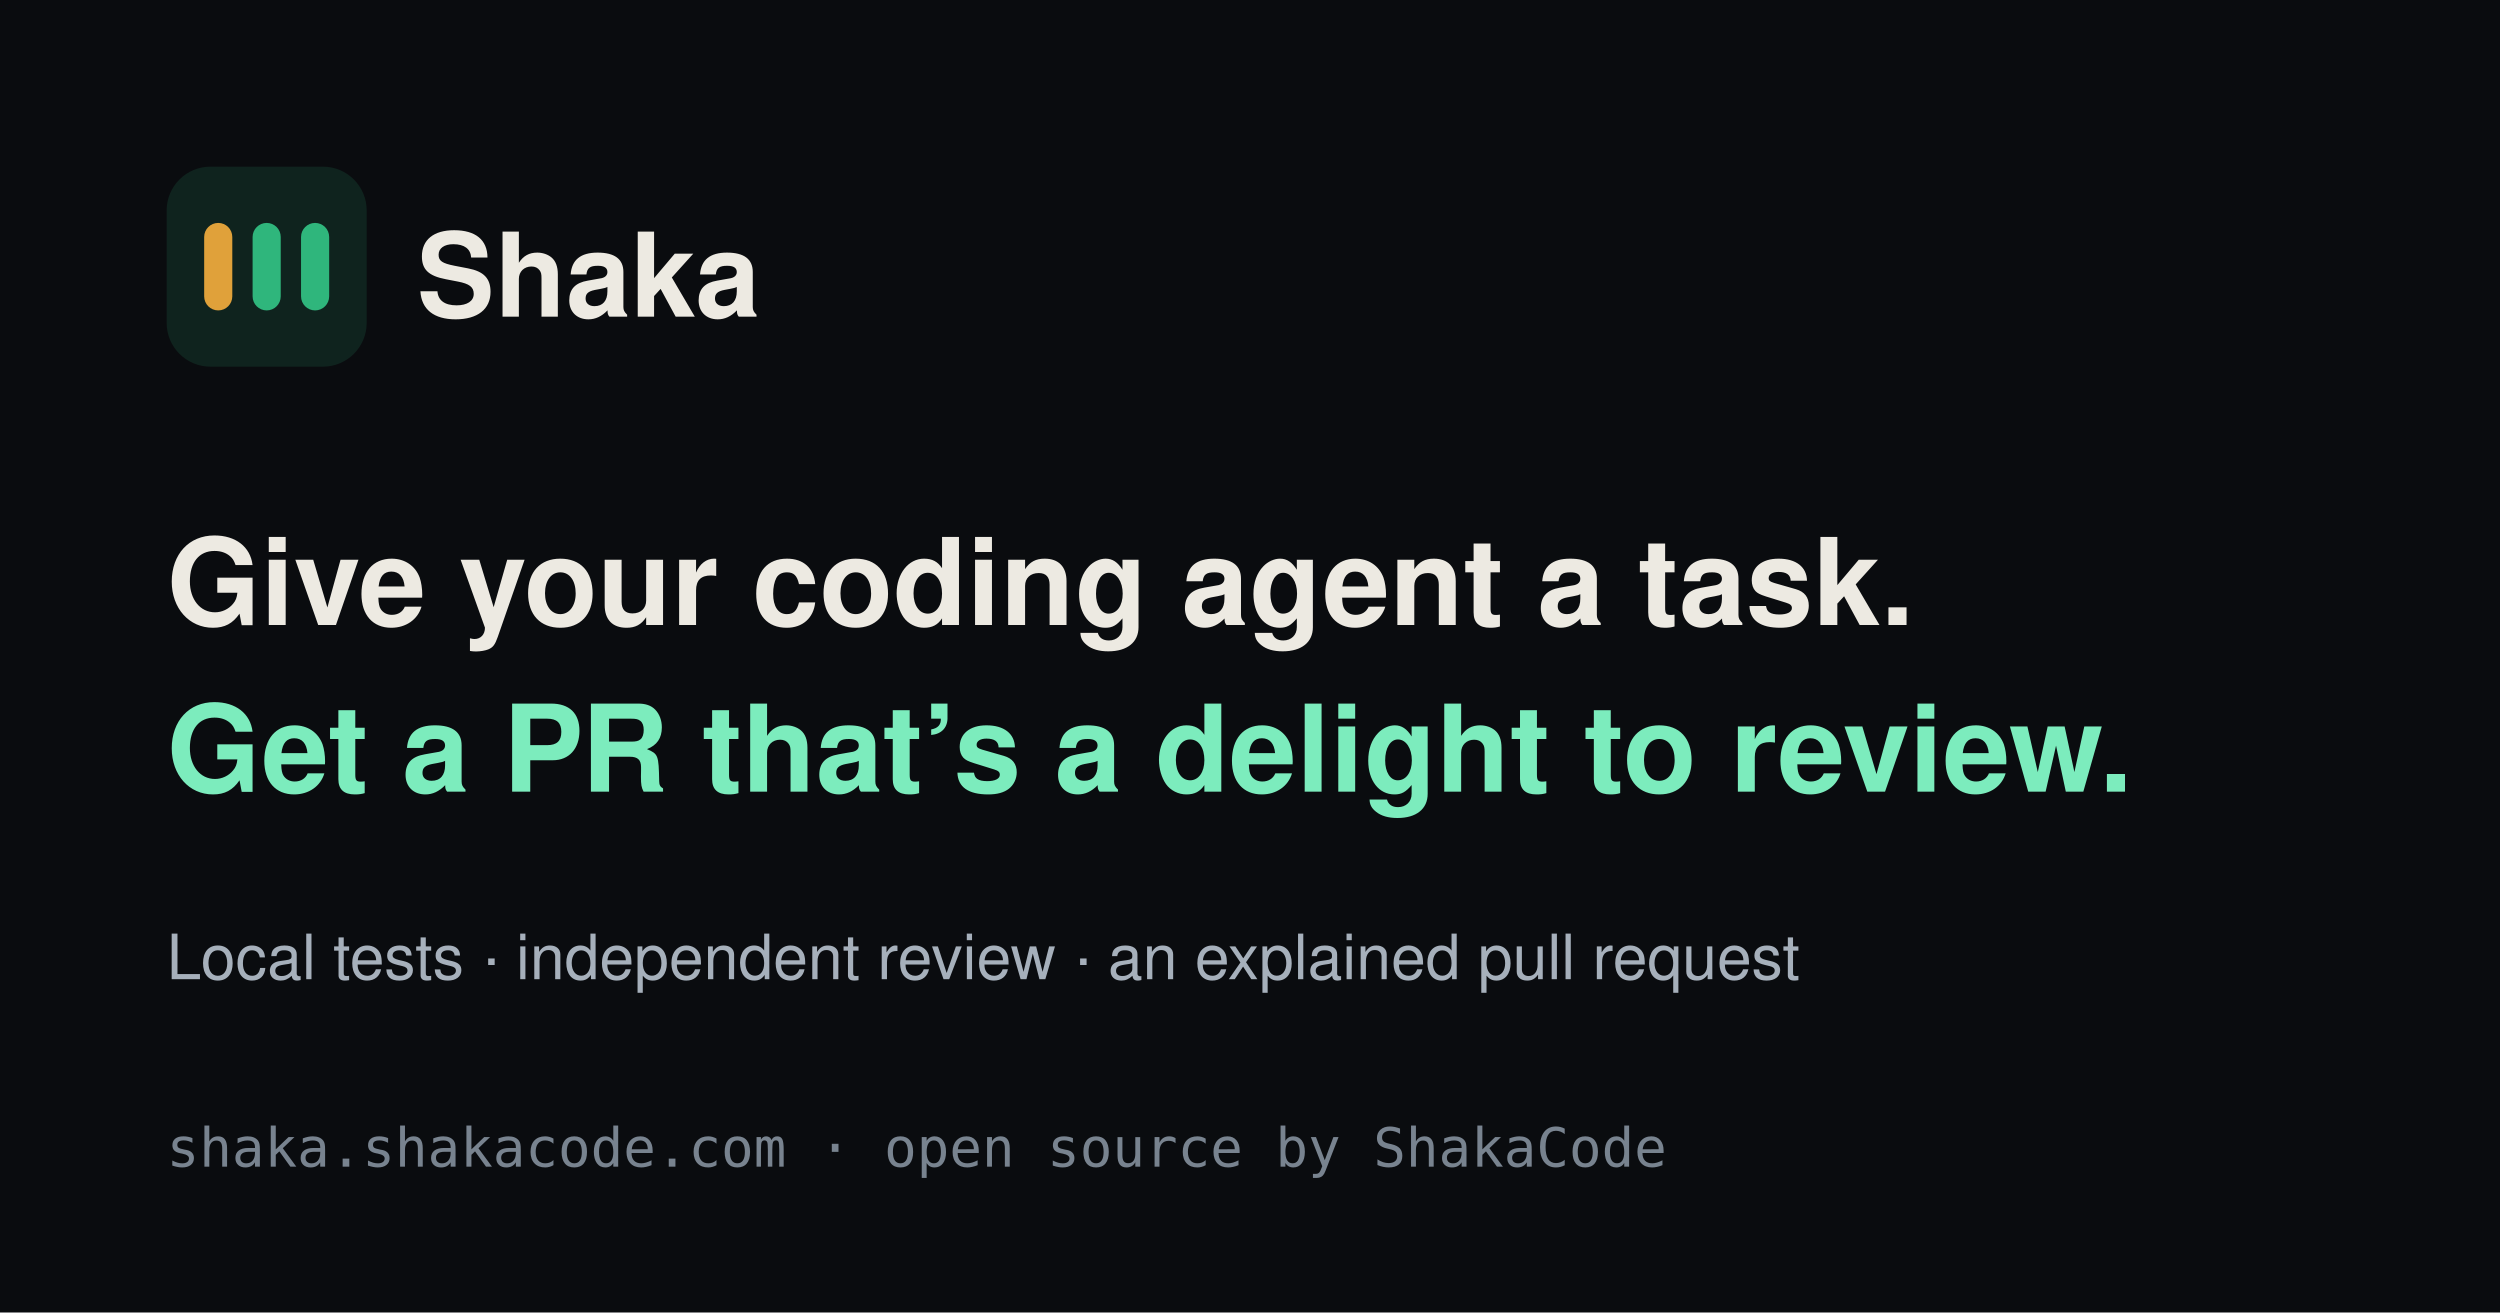
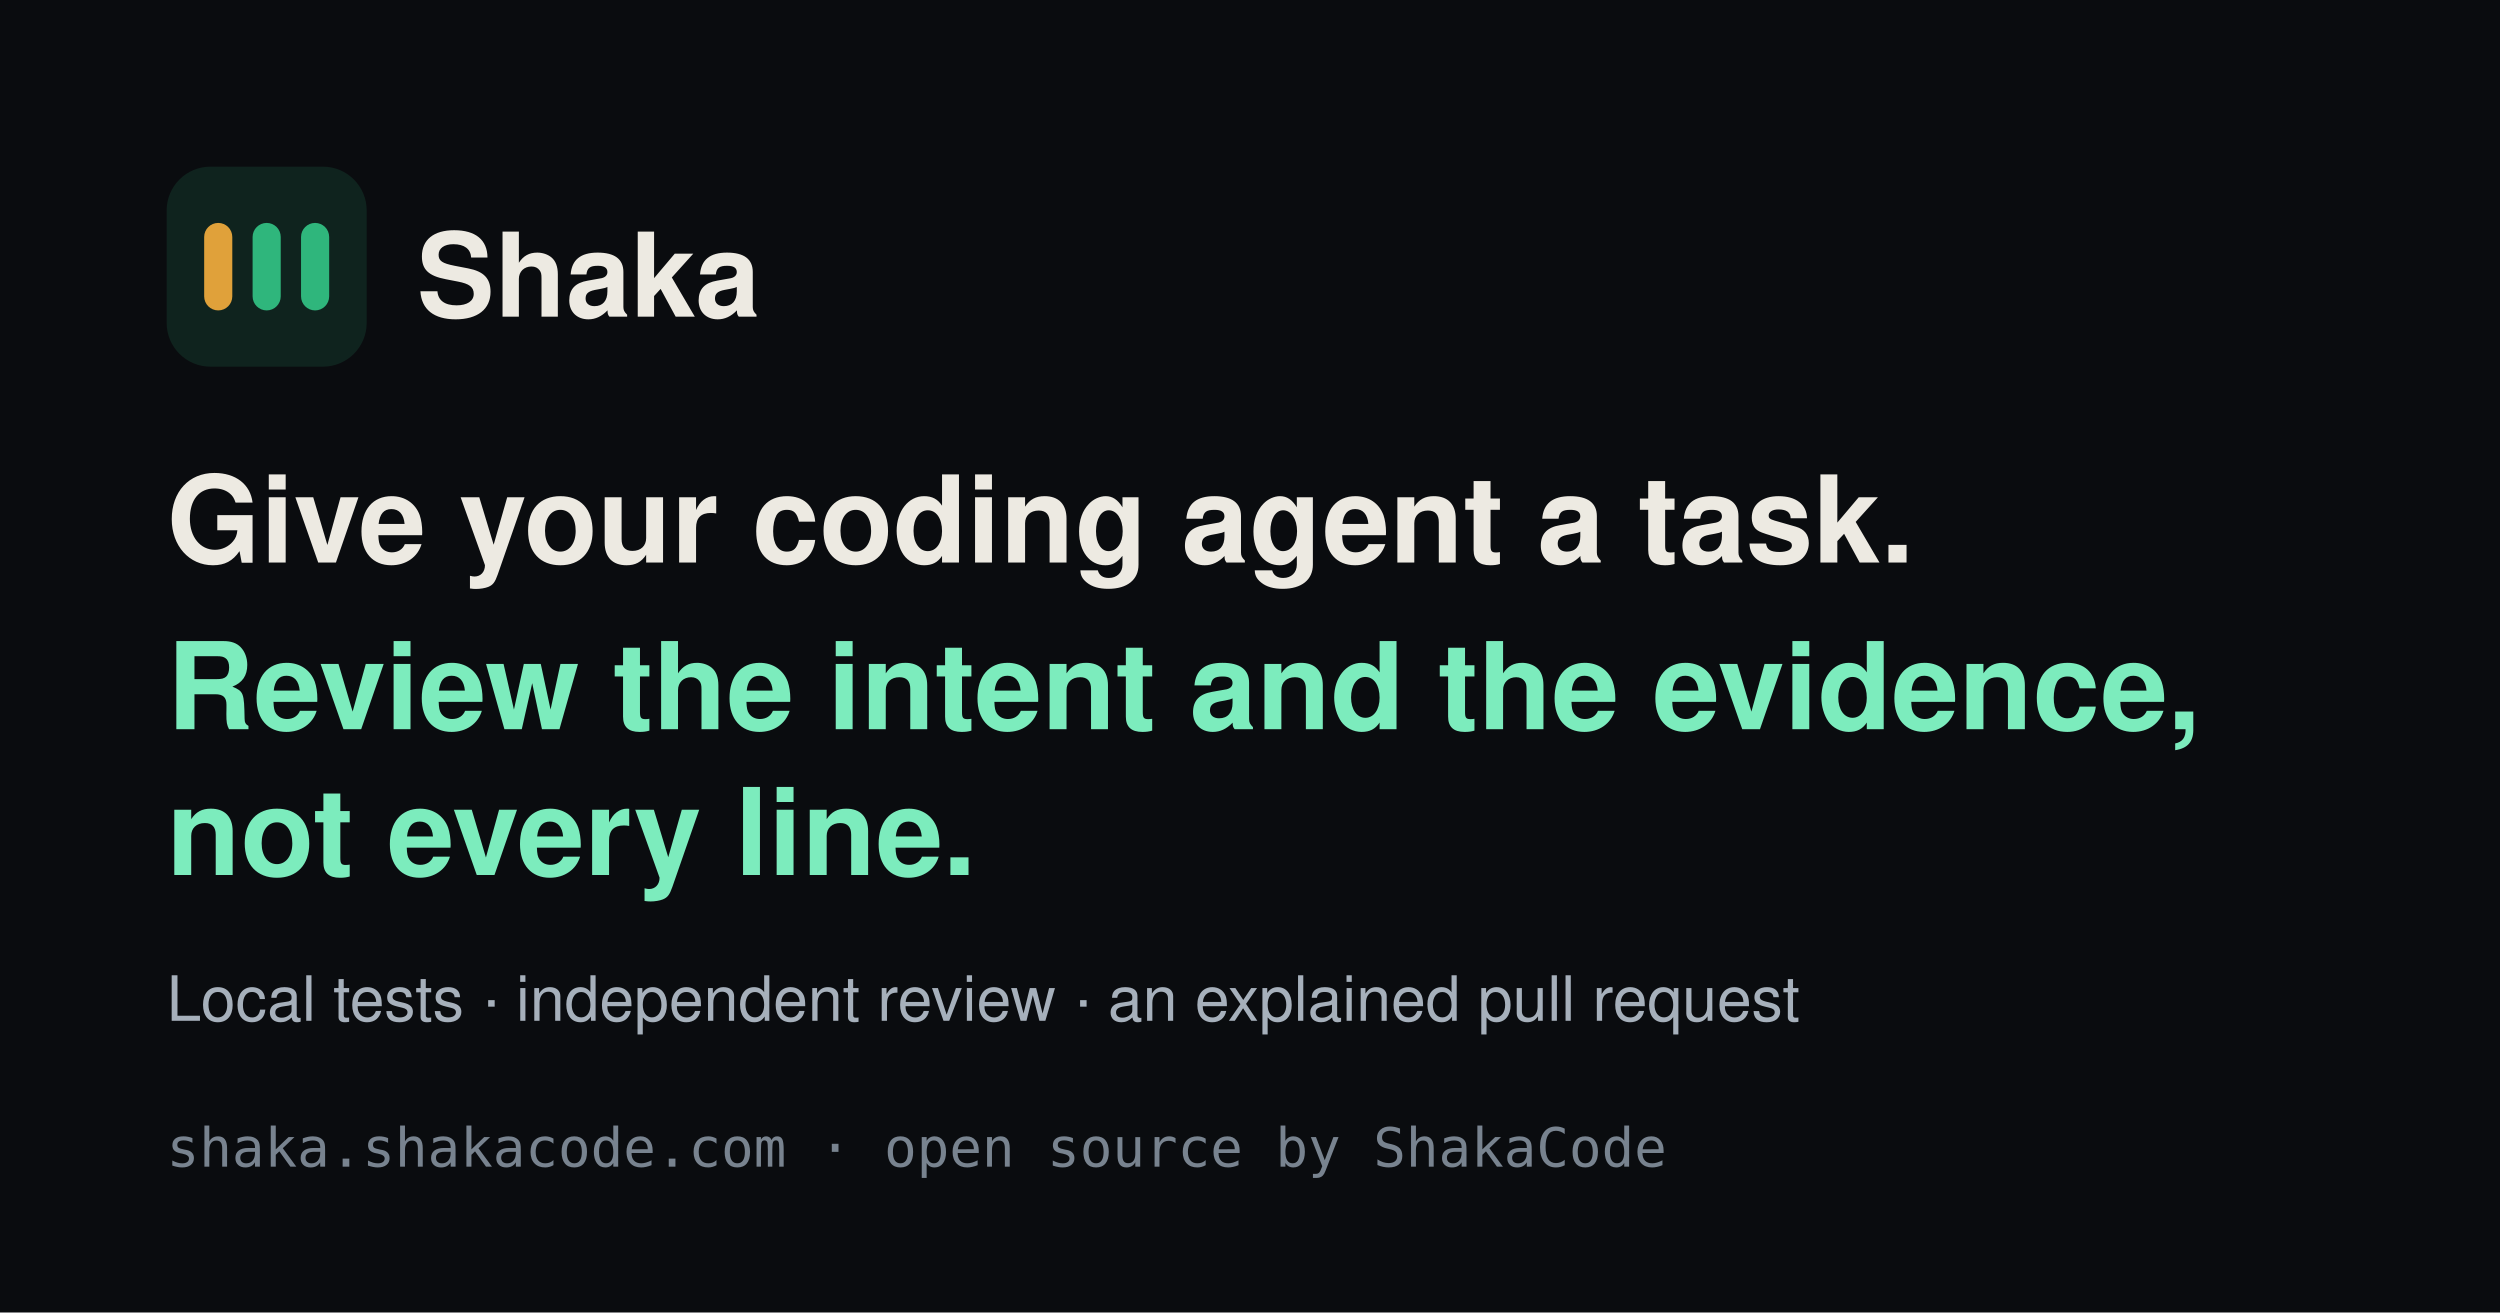
<svg xmlns="http://www.w3.org/2000/svg" width="1200" height="630" viewBox="0 0 1200 630">
  <rect width="1200" height="630" fill="#0a0c0f" />
  <g transform="translate(80 80) scale(3)">
    <rect width="32" height="32" rx="7" fill="#2fb67c" opacity="0.14" />
    <rect x="6" y="9" width="4.5" height="14" rx="2.25" fill="#e0a13a" />
    <rect x="13.75" y="9" width="4.5" height="14" rx="2.25" fill="#2fb67c" />
    <rect x="21.5" y="9" width="4.5" height="14" rx="2.25" fill="#2fb67c" />
  </g>
  <text x="200" y="152" font-family="Helvetica, Arial, sans-serif" font-size="56" font-weight="700" fill="#edeae2">Shaka</text>
-   <text x="80" y="300" font-family="Helvetica, Arial, sans-serif" font-size="58" font-weight="700" fill="#edeae2">Give your coding agent a task.</text>
-   <text x="80" y="380" font-family="Helvetica, Arial, sans-serif" font-size="58" font-weight="700" fill="#7cecbd">Get a PR that’s a delight to review.</text>
-   <text x="80" y="470" font-family="Helvetica, Arial, sans-serif" font-size="30" fill="#a6b0bb">Local tests · independent review · an explained pull request</text>
+   <text x="80" y="270" font-family="Helvetica, Arial, sans-serif" font-size="58" font-weight="700" fill="#edeae2">Give your coding agent a task.</text>
+   <text x="80" y="350" font-family="Helvetica, Arial, sans-serif" font-size="58" font-weight="700" fill="#7cecbd">Review the intent and the evidence,</text>
+   <text x="80" y="420" font-family="Helvetica, Arial, sans-serif" font-size="58" font-weight="700" fill="#7cecbd">not every line.</text>
+   <text x="80" y="490" font-family="Helvetica, Arial, sans-serif" font-size="30" fill="#a6b0bb">Local tests · independent review · an explained pull request</text>
  <text x="80" y="560" font-family="Menlo, monospace" font-size="26" fill="#78838f">shaka.shakacode.com · open source by ShakaCode</text>
</svg>
